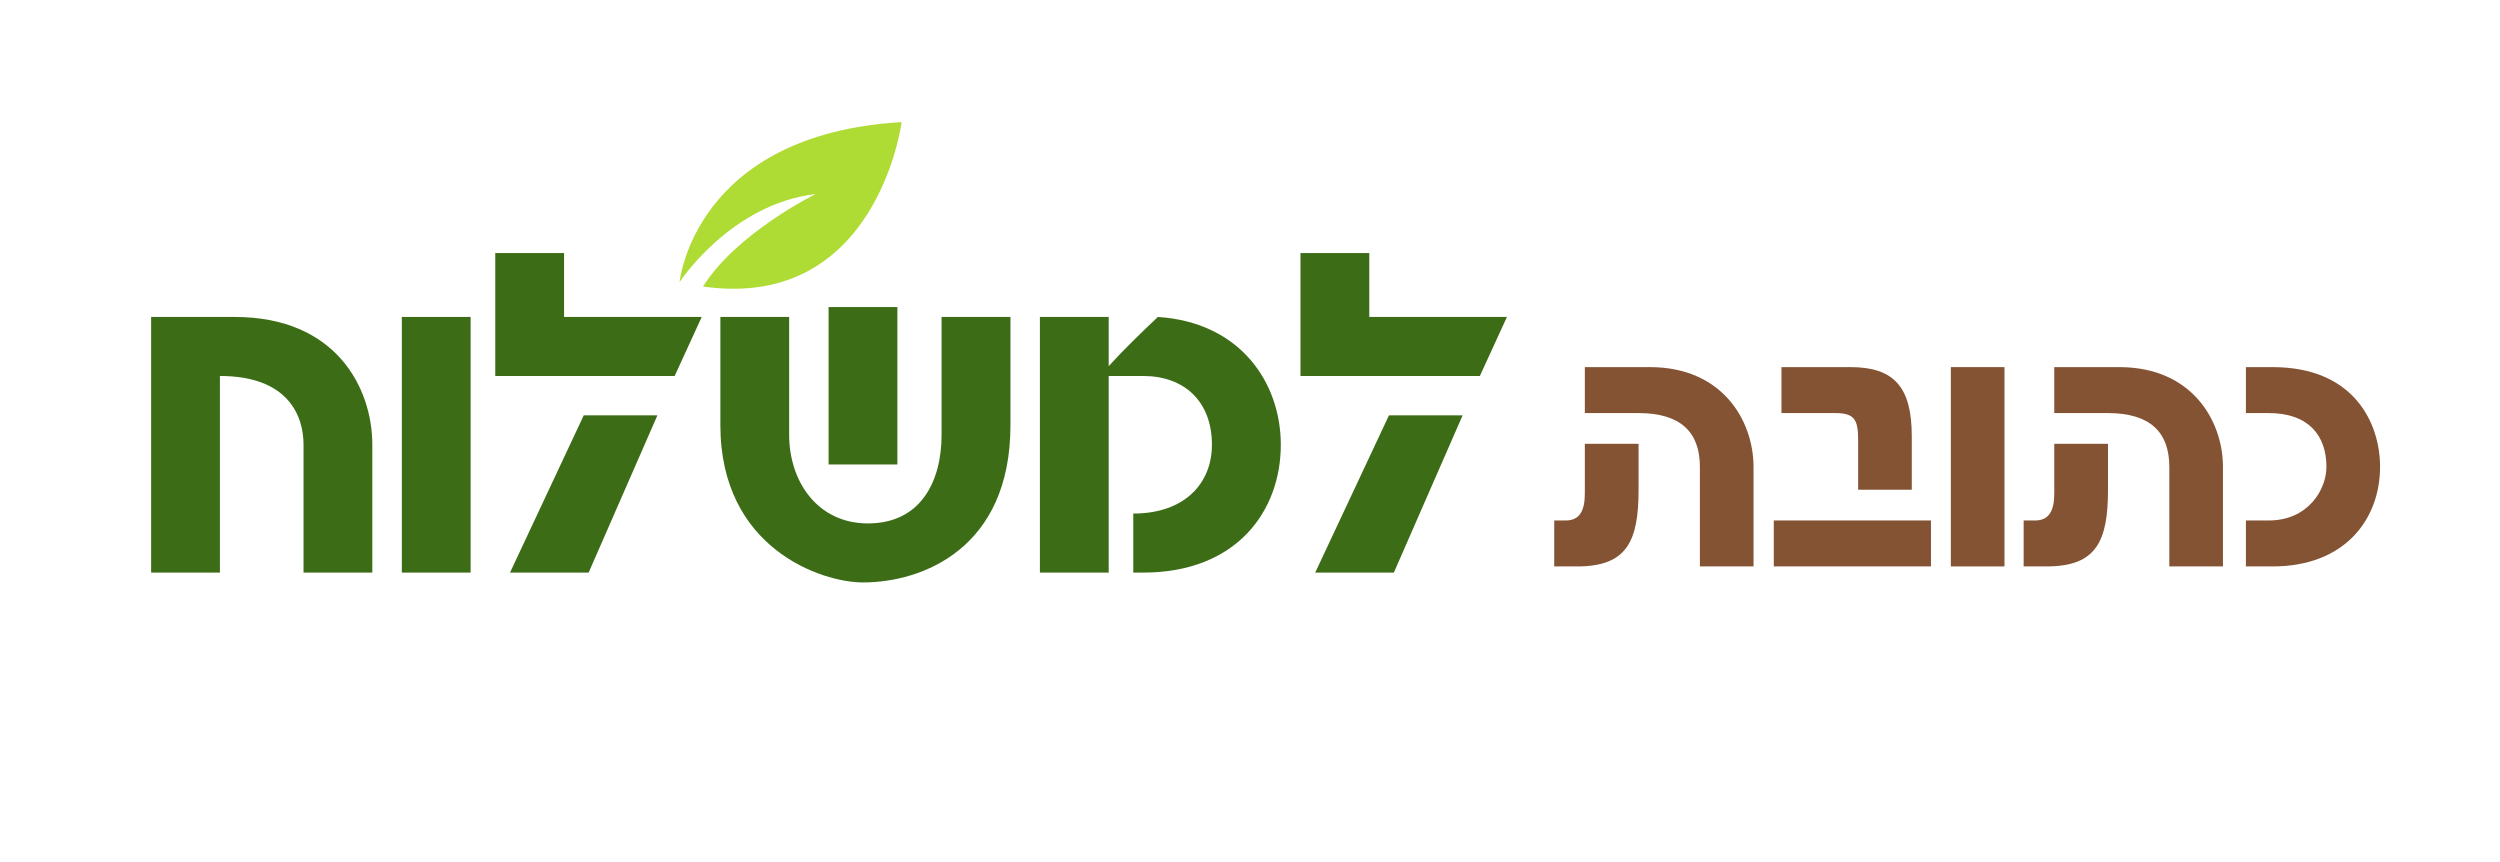
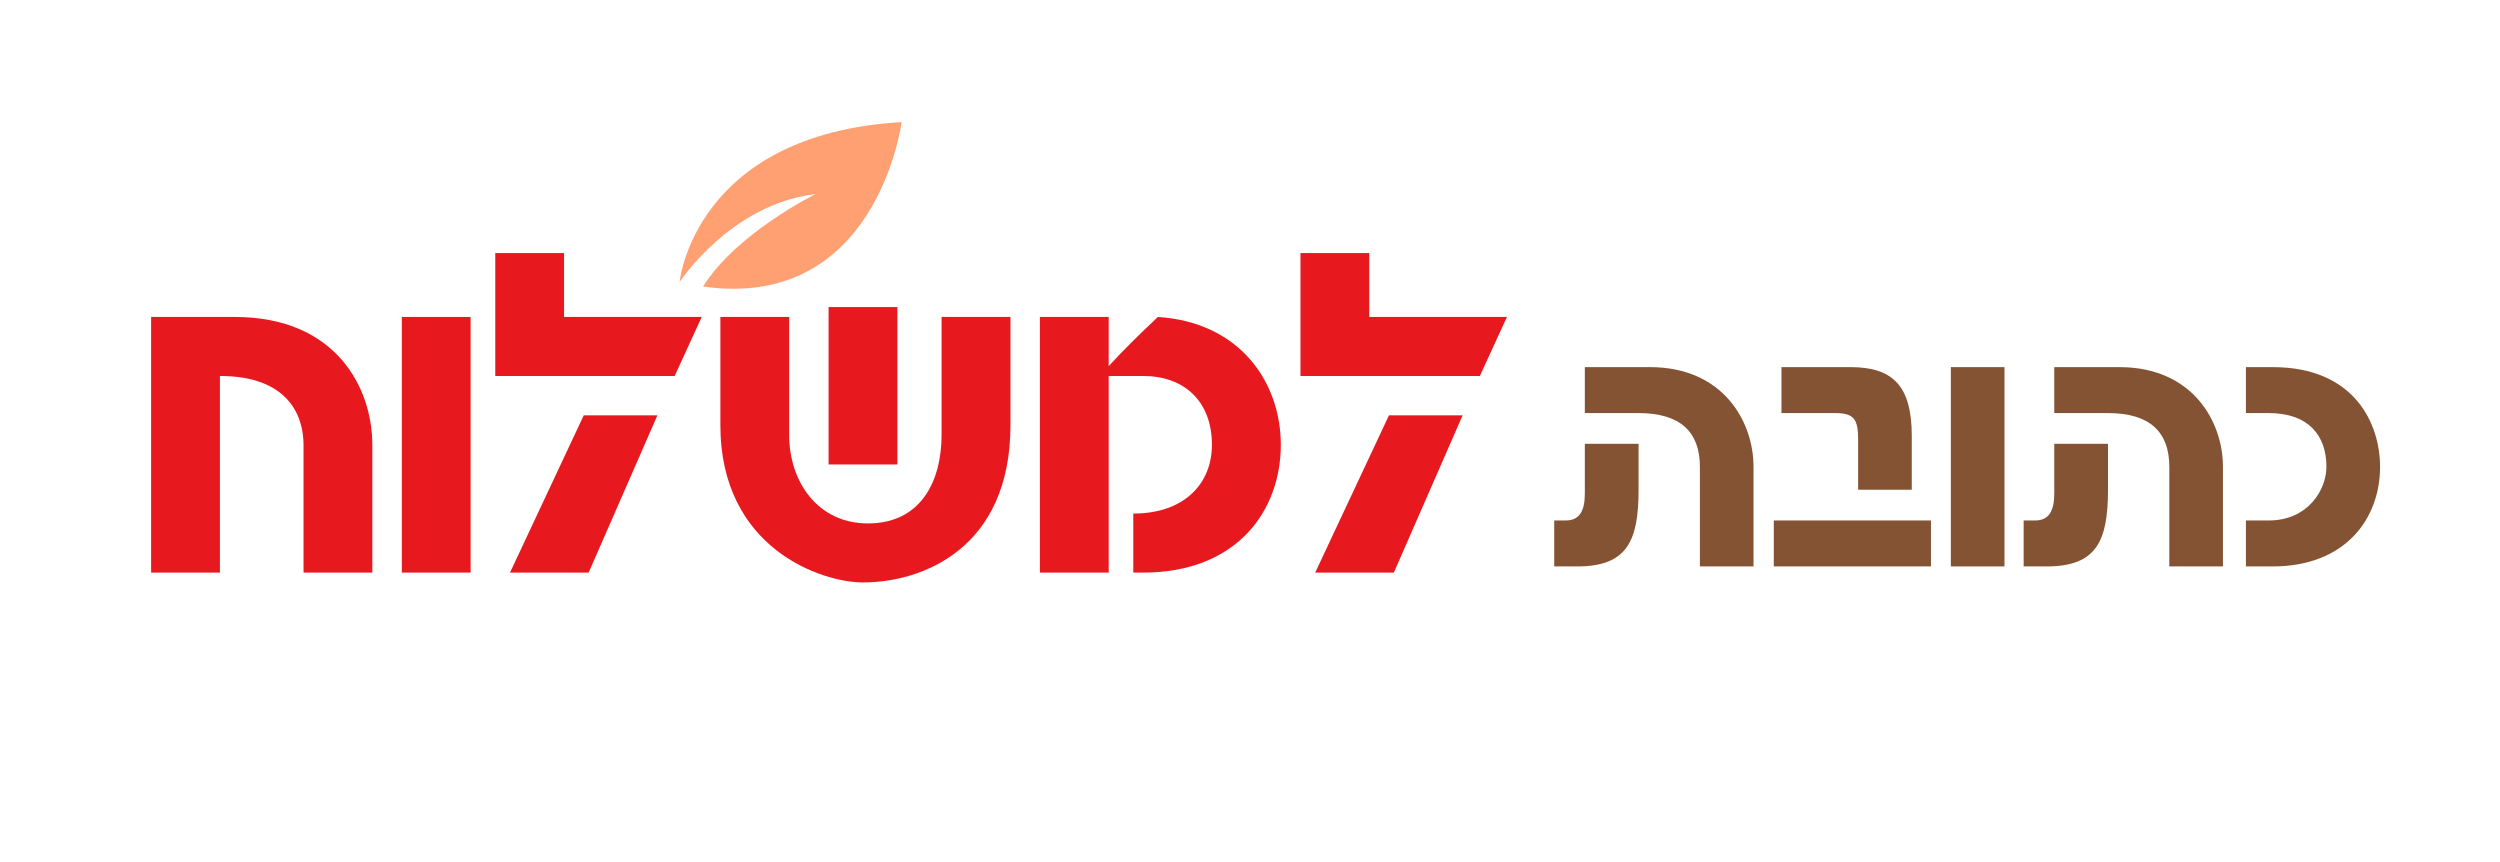
<svg xmlns="http://www.w3.org/2000/svg" width="502" zoomAndPan="magnify" viewBox="0 0 376.5 129.75" height="173" preserveAspectRatio="xMidYMid meet" version="1.0">
  <defs>
    <g />
    <clipPath id="a53baee93c">
      <path d="M 102 18.363 L 136 18.363 L 136 44 L 102 44 Z M 102 18.363 " clip-rule="nonzero" />
    </clipPath>
  </defs>
-   <g fill="#3c6d16" fill-opacity="1">
+   <g fill="#e7191f" fill-opacity="1">
    <g transform="translate(20.54028, 86.23242)">
      <g>
        <path d="M 2.219 0 L 12.578 0 L 12.578 -29.609 C 22.875 -29.609 25.172 -23.609 25.172 -19.25 L 25.172 0 L 35.531 0 L 35.531 -19.25 C 35.531 -27.828 30.062 -38.5 14.812 -38.5 L 2.219 -38.5 Z M 2.219 0 " />
      </g>
    </g>
  </g>
-   <g fill="#3c6d16" fill-opacity="1">
+   <g fill="#e7191f" fill-opacity="1">
    <g transform="translate(58.29668, 86.23242)">
      <g>
        <path d="M 2.219 0 L 12.578 0 L 12.578 -38.5 L 2.219 -38.5 Z M 2.219 0 " />
      </g>
    </g>
  </g>
-   <g fill="#3c6d16" fill-opacity="1">
+   <g fill="#e7191f" fill-opacity="1">
    <g transform="translate(73.10311, 86.23242)">
      <g>
        <path d="M 1.484 -29.609 L 28.5 -29.609 L 32.578 -38.5 L 11.844 -38.5 L 11.844 -48.125 L 1.484 -48.125 Z M 3.703 0 L 15.547 0 L 25.906 -23.688 L 14.812 -23.688 Z M 3.703 0 " />
      </g>
    </g>
  </g>
-   <g fill="#3c6d16" fill-opacity="1">
+   <g fill="#e7191f" fill-opacity="1">
    <g transform="translate(106.2695, 86.23242)">
      <g>
        <path d="M 23.688 1.484 C 32.641 1.484 45.906 -3.625 45.906 -22.203 L 45.906 -38.5 L 35.531 -38.5 L 35.531 -20.734 C 35.531 -13.766 32.422 -7.406 24.438 -7.406 C 16.812 -7.406 12.578 -13.766 12.578 -20.734 L 12.578 -38.5 L 2.219 -38.5 L 2.219 -22.203 C 2.219 -3.625 17.469 1.484 23.688 1.484 Z M 18.516 -16.281 L 28.875 -16.281 L 28.875 -39.984 L 18.516 -39.984 Z M 18.516 -16.281 " />
      </g>
    </g>
  </g>
-   <g fill="#3c6d16" fill-opacity="1">
+   <g fill="#e7191f" fill-opacity="1">
    <g transform="translate(154.3904, 86.23242)">
      <g>
        <path d="M 2.219 0 L 12.578 0 L 12.578 -29.609 L 17.766 -29.609 C 23.984 -29.609 28.125 -25.766 28.125 -19.25 C 28.125 -13.406 23.984 -8.891 16.281 -8.891 L 16.281 0 L 17.766 0 C 31.906 0 38.5 -9.328 38.5 -19.25 C 38.5 -28.5 32.5 -37.688 19.984 -38.5 C 17.469 -36.125 14.953 -33.688 12.578 -31.094 L 12.578 -38.5 L 2.219 -38.5 Z M 2.219 0 " />
      </g>
    </g>
  </g>
-   <g fill="#3c6d16" fill-opacity="1">
+   <g fill="#e7191f" fill-opacity="1">
    <g transform="translate(194.3678, 86.23242)">
      <g>
        <path d="M 1.484 -29.609 L 28.5 -29.609 L 32.578 -38.5 L 11.844 -38.5 L 11.844 -48.125 L 1.484 -48.125 Z M 3.703 0 L 15.547 0 L 25.906 -23.688 L 14.812 -23.688 Z M 3.703 0 " />
      </g>
    </g>
  </g>
  <g clip-path="url(#a53baee93c)">
-     <path fill="#afdc34" d="M 102.344 42.484 C 102.344 42.484 110.027 30.727 122.828 29.227 C 122.828 29.227 110.91 35.086 105.879 43.152 C 132.125 46.875 135.785 18.391 135.785 18.391 C 104.5 20.215 102.344 42.484 102.344 42.484 " fill-opacity="1" fill-rule="nonzero" />
+     <path fill="#ffa073" d="M 102.344 42.484 C 102.344 42.484 110.027 30.727 122.828 29.227 C 122.828 29.227 110.91 35.086 105.879 43.152 C 132.125 46.875 135.785 18.391 135.785 18.391 C 104.5 20.215 102.344 42.484 102.344 42.484 " fill-opacity="1" fill-rule="nonzero" />
  </g>
  <g fill="#845333" fill-opacity="1">
    <g transform="translate(232.9097, 85.30446)">
      <g>
        <path d="M 23.094 -15 L 23.094 0 L 31.172 0 L 31.172 -15 C 31.172 -21.875 26.547 -30.016 15.578 -30.016 L 5.766 -30.016 L 5.766 -23.094 L 13.859 -23.094 C 20.141 -23.094 23.094 -20.266 23.094 -15 Z M 1.156 0 L 4.625 0 C 12.125 0 13.859 -3.812 13.859 -11.547 L 13.859 -18.469 L 5.766 -18.469 L 5.766 -10.969 C 5.766 -8.375 4.969 -6.922 2.891 -6.922 L 1.156 -6.922 Z M 1.156 0 " />
      </g>
    </g>
  </g>
  <g fill="#845333" fill-opacity="1">
    <g transform="translate(265.8047, 85.30446)">
      <g>
        <path d="M 14.031 -19.047 L 14.031 -11.547 L 22.109 -11.547 L 22.109 -19.625 C 22.109 -27.062 19.391 -30.016 12.875 -30.016 L 2.484 -30.016 L 2.484 -23.094 L 10.562 -23.094 C 13.453 -23.094 14.031 -22.156 14.031 -19.047 Z M 1.328 0 L 25 0 L 25 -6.922 L 1.328 -6.922 Z M 1.328 0 " />
      </g>
    </g>
  </g>
  <g fill="#845333" fill-opacity="1">
    <g transform="translate(292.0629, 85.30446)">
      <g>
        <path d="M 1.734 0 L 9.812 0 L 9.812 -30.016 L 1.734 -30.016 Z M 1.734 0 " />
      </g>
    </g>
  </g>
  <g fill="#845333" fill-opacity="1">
    <g transform="translate(303.605, 85.30446)">
      <g>
        <path d="M 23.094 -15 L 23.094 0 L 31.172 0 L 31.172 -15 C 31.172 -21.875 26.547 -30.016 15.578 -30.016 L 5.766 -30.016 L 5.766 -23.094 L 13.859 -23.094 C 20.141 -23.094 23.094 -20.266 23.094 -15 Z M 1.156 0 L 4.625 0 C 12.125 0 13.859 -3.812 13.859 -11.547 L 13.859 -18.469 L 5.766 -18.469 L 5.766 -10.969 C 5.766 -8.375 4.969 -6.922 2.891 -6.922 L 1.156 -6.922 Z M 1.156 0 " />
      </g>
    </g>
  </g>
  <g fill="#845333" fill-opacity="1">
    <g transform="translate(336.4999, 85.30446)">
      <g>
        <path d="M 1.734 0 L 5.766 0 C 16.688 0 21.938 -7.156 21.938 -15 C 21.938 -21.531 18.062 -30.016 5.766 -30.016 L 1.734 -30.016 L 1.734 -23.094 L 5.188 -23.094 C 11.078 -23.094 13.859 -19.797 13.859 -15 C 13.859 -11.547 11.078 -6.922 5.188 -6.922 L 1.734 -6.922 Z M 1.734 0 " />
      </g>
    </g>
  </g>
</svg>
